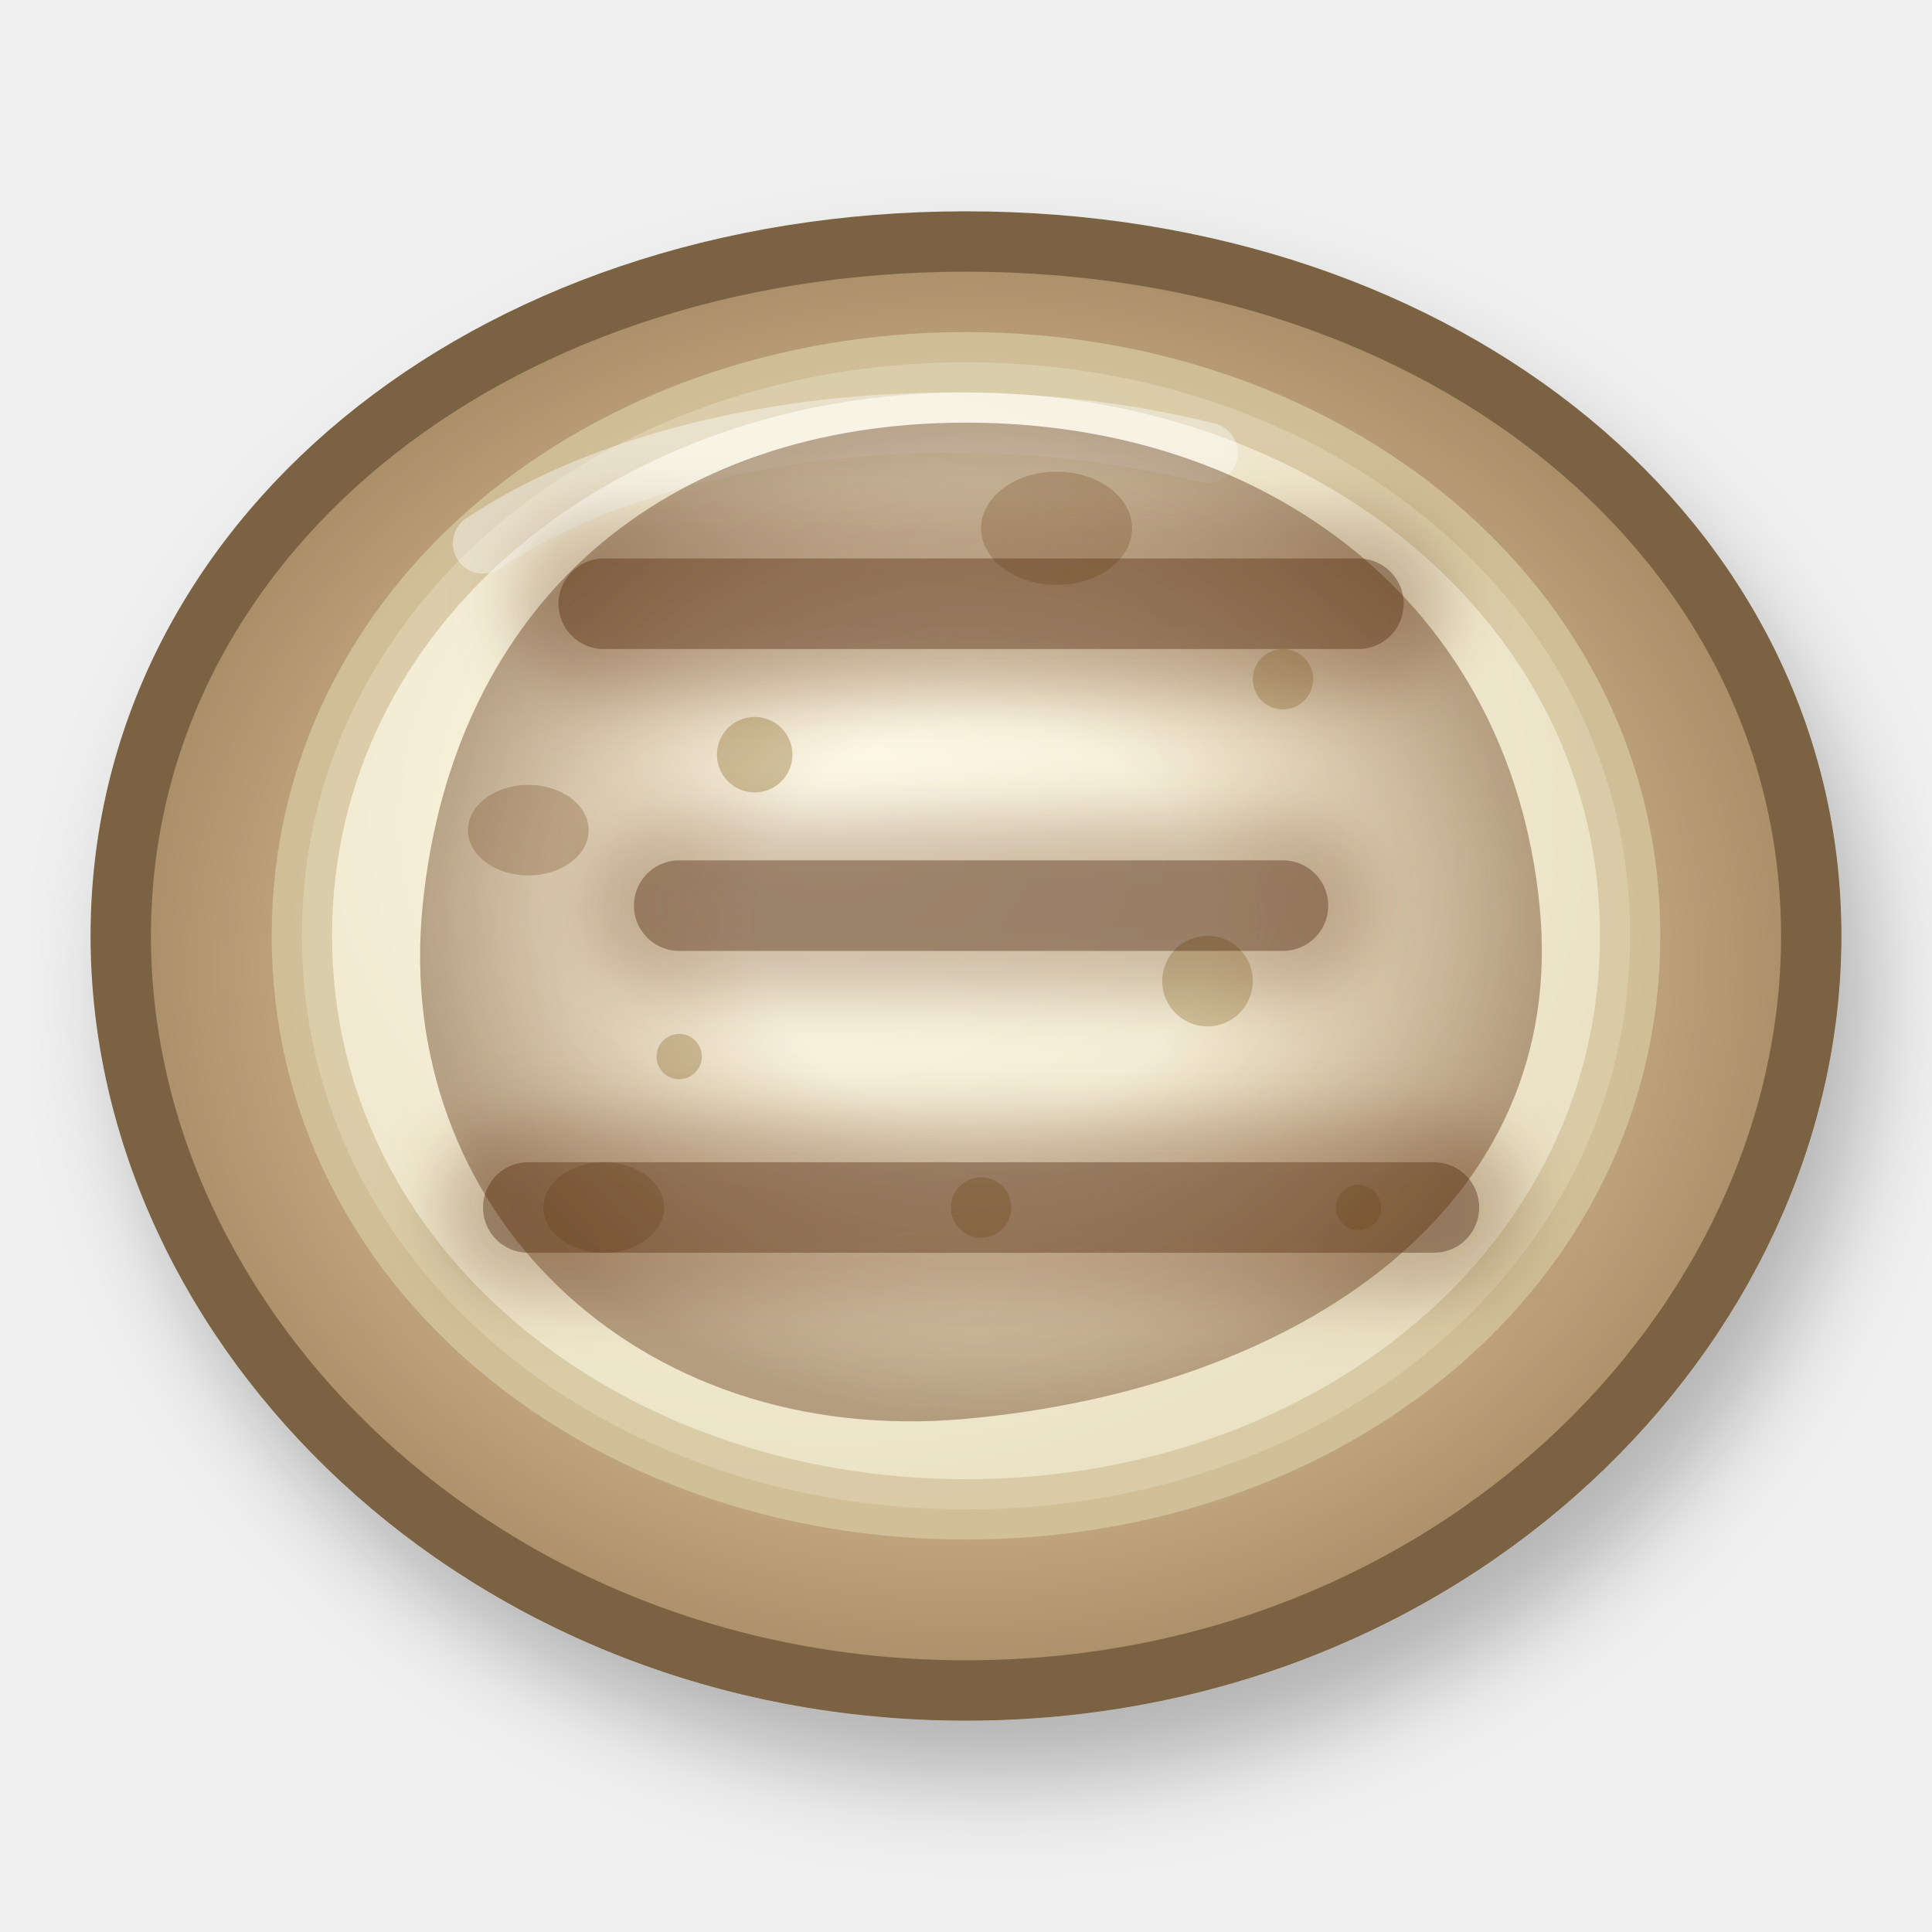
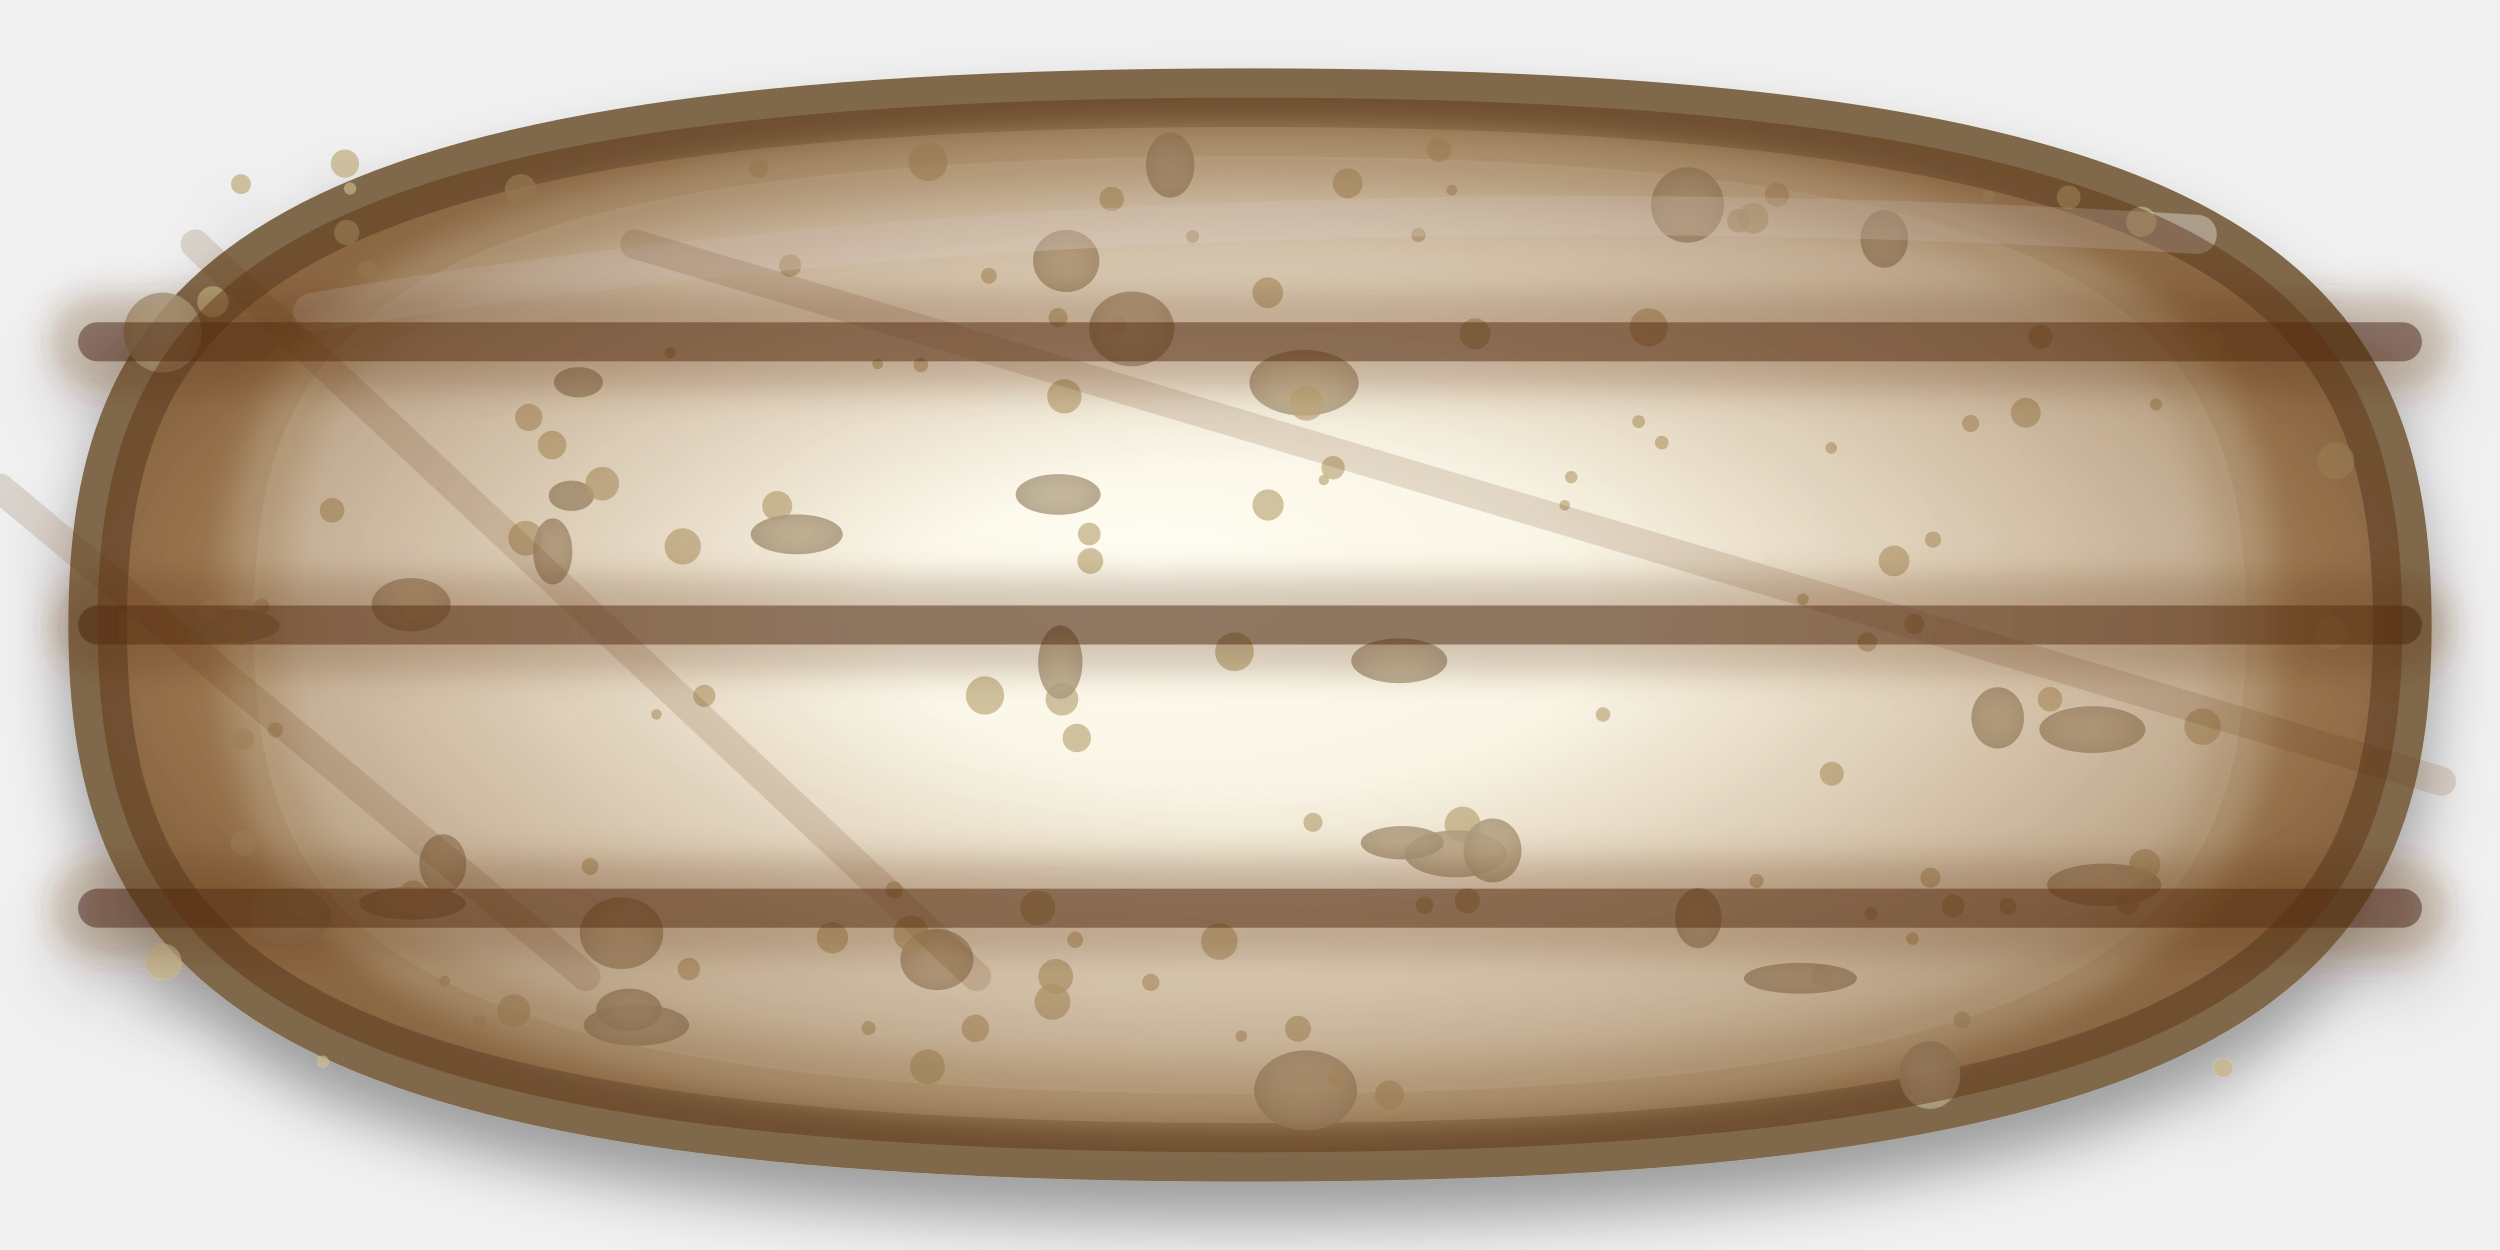
- <svg xmlns="http://www.w3.org/2000/svg" width="128" height="128" viewBox="0 0 128 128">
+ <svg xmlns="http://www.w3.org/2000/svg" width="512" height="256" viewBox="0 0 512 256">
  <defs>
-     <filter id="shadow" x="-20%" y="-20%" width="140%" height="140%">
-       <feDropShadow dx="2" dy="4" stdDeviation="3" flood-color="#000" flood-opacity="0.25" />
+     <filter id="shadow" x="-30%" y="-30%" width="160%" height="160%">
+       <feDropShadow dx="0" dy="8" stdDeviation="6" flood-color="#000" flood-opacity="0.35" />
+     </filter>
+     <filter id="inner-shadow">
+       <feOffset dx="0" dy="0" />
+       <feGaussianBlur stdDeviation="4" result="offset-blur" />
+       <feComposite operator="out" in="SourceGraphic" in2="offset-blur" result="inverse" />
+       <feFlood flood-color="black" flood-opacity="0.4" result="color" />
+       <feComposite operator="in" in="color" in2="inverse" result="shadow" />
+       <feComposite operator="over" in="shadow" in2="SourceGraphic" />
    </filter>
    <radialGradient id="crust-sourdough" cx="50%" cy="50%" r="50%">
-       <stop offset="60%" stop-color="#D4B88E" />
-       <stop offset="100%" stop-color="#A88D68" />
+       <stop offset="50%" stop-color="#DEC199" />
+       <stop offset="100%" stop-color="#B3956F" />
    </radialGradient>
-     <radialGradient id="inner-sourdough" cx="40%" cy="40%" r="60%">
-       <stop offset="0%" stop-color="#FFFBEA" />
-       <stop offset="100%" stop-color="#EBE2C5" />
+     <radialGradient id="inner-sourdough" cx="45%" cy="45%" r="65%">
+       <stop offset="0%" stop-color="#FFFDF2" />
+       <stop offset="100%" stop-color="#EFE7CF" />
    </radialGradient>
  </defs>
  <g filter="url(#shadow)">
-     <path d="M 64 16 C 96 16, 120 36, 120 62 C 120 88, 96 112, 64 112 C 32 112, 8 88, 8 62 C 8 36, 32 16, 64 16 Z" fill="url(#crust-sourdough)" stroke="#7A6242" stroke-width="4" stroke-linejoin="round" />
-     <path d="M 64 24 C 88 24, 108 40, 108 62 C 108 84, 88 100, 64 100 C 40 100, 20 84, 20 62 C 20 40, 40 24, 64 24 Z" fill="url(#inner-sourdough)" />
-     <path d="M 64 24 C 88 24, 108 40, 108 62 C 108 84, 88 100, 64 100 C 40 100, 20 84, 20 62 C 20 40, 40 24, 64 24 Z" fill="none" stroke="#D4C69F" stroke-width="4" opacity="0.8" />
+     <path d="M 256 20 C 460 20, 492 60, 492 128 C 492 196, 460 236, 256 236 C 52 236, 20 196, 20 128 C 20 60, 52 20, 256 20 Z" fill="url(#crust-sourdough)" stroke="#80694B" stroke-width="12" stroke-linejoin="round" />
+     <path d="M 256 32 C 436 32, 460 68, 460 128 C 460 188, 436 224, 256 224 C 76 224, 52 188, 52 128 C 52 68, 76 32, 256 32 Z" fill="url(#inner-sourdough)" />
+     <path d="M 256 32 C 436 32, 460 68, 460 128 C 460 188, 436 224, 256 224 C 76 224, 52 188, 52 128 C 52 68, 76 32, 256 32 Z" fill="none" stroke="#DFD1B0" stroke-width="12" opacity="0.85" filter="blur(3px)" />
    <g>
-       <circle cx="50" cy="50" r="2.5" fill="#C2B084" opacity="0.7" />
-       <circle cx="80" cy="65" r="3" fill="#C2B084" opacity="0.7" />
-       <circle cx="65" cy="80" r="2" fill="#C2B084" opacity="0.7" />
-       <circle cx="45" cy="70" r="1.5" fill="#C2B084" opacity="0.7" />
-       <circle cx="85" cy="45" r="2" fill="#C2B084" opacity="0.7" />
-       <ellipse cx="35" cy="55" rx="4" ry="3" fill="#C8B898" opacity="0.8" />
-       <ellipse cx="70" cy="35" rx="5" ry="3.75" fill="#C8B898" opacity="0.8" />
-       <ellipse cx="40" cy="80" rx="4" ry="3" fill="#C8B898" opacity="0.8" />
-       <circle cx="90" cy="80" r="1.5" fill="#C2B084" opacity="0.7" />
+       <circle cx="220.183" cy="192.487" r="1.65" fill="#C2B084" opacity="0.75" />
+       <circle cx="217.485" cy="143.206" r="3.345" fill="#C2B084" opacity="0.75" />
+       <circle cx="435.758" cy="184.79" r="2.532" fill="#C2B084" opacity="0.75" />
+       <ellipse cx="430.937" cy="181.212" rx="11.69" ry="4.342" fill="#C8B898" opacity="0.85" filter="url(#inner-shadow)" />
+       <circle cx="276.004" cy="37.553" r="3.059" fill="#C2B084" opacity="0.75" />
+       <circle cx="71.018" cy="47.625" r="2.593" fill="#C2B084" opacity="0.75" />
+       <circle cx="419.836" cy="143.208" r="2.524" fill="#C2B084" opacity="0.75" />
+       <circle cx="439.261" cy="177.089" r="3.204" fill="#C2B084" opacity="0.75" />
+       <circle cx="363.914" cy="39.888" r="2.487" fill="#C2B084" opacity="0.75" />
+       <ellipse cx="286.569" cy="135.322" rx="9.819" ry="4.581" fill="#C8B898" opacity="0.85" filter="url(#inner-shadow)" />
+       <circle cx="189.952" cy="218.464" r="3.546" fill="#C2B084" opacity="0.75" />
+       <ellipse cx="47.847" cy="128.165" rx="9.417" ry="3.372" fill="#C8B898" opacity="0.85" filter="url(#inner-shadow)" />
+       <ellipse cx="239.662" cy="33.794" rx="4.954" ry="6.684" fill="#C8B898" opacity="0.85" filter="url(#inner-shadow)" />
+       <circle cx="382.439" cy="131.464" r="2.005" fill="#C2B084" opacity="0.75" />
+       <circle cx="108.289" cy="85.491" r="2.8" fill="#C2B084" opacity="0.75" />
+       <ellipse cx="33.323" cy="68.095" rx="7.984" ry="8.171" fill="#C8B898" opacity="0.85" filter="url(#inner-shadow)" />
+       <ellipse cx="385.908" cy="48.907" rx="4.867" ry="5.914" fill="#C8B898" opacity="0.85" filter="url(#inner-shadow)" />
+       <circle cx="297.351" cy="38.923" r="1.117" fill="#C2B084" opacity="0.75" />
+       <circle cx="252.82" cy="133.476" r="3.967" fill="#C2B084" opacity="0.75" />
+       <ellipse cx="267.392" cy="223.315" rx="10.541" ry="8.181" fill="#C8B898" opacity="0.85" filter="url(#inner-shadow)" />
+       <circle cx="212.534" cy="185.938" r="3.559" fill="#C2B084" opacity="0.75" />
+       <circle cx="373.003" cy="199.825" r="2.295" fill="#C2B084" opacity="0.75" />
+       <ellipse cx="130.339" cy="209.939" rx="10.785" ry="4.203" fill="#C8B898" opacity="0.85" filter="url(#inner-shadow)" />
+       <circle cx="159.177" cy="103.63" r="3.075" fill="#C2B084" opacity="0.75" />
+       <ellipse cx="117.011" cy="101.537" rx="4.628" ry="3.099" fill="#C8B898" opacity="0.85" filter="url(#inner-shadow)" />
+       <circle cx="244.242" cy="48.435" r="1.329" fill="#C2B084" opacity="0.75" />
+       <circle cx="453.496" cy="69.861" r="2.131" fill="#C2B084" opacity="0.75" />
+       <circle cx="98.242" cy="209.223" r="1.39" fill="#C2B084" opacity="0.75" />
+       <circle cx="395.891" cy="110.507" r="1.667" fill="#C2B084" opacity="0.75" />
+       <circle cx="43.602" cy="61.811" r="3.198" fill="#C2B084" opacity="0.75" />
+       <ellipse cx="218.365" cy="53.448" rx="6.79" ry="6.352" fill="#C8B898" opacity="0.85" filter="url(#inner-shadow)" />
+       <circle cx="299.545" cy="168.87" r="3.678" fill="#C2B084" opacity="0.75" />
+       <circle cx="202.514" cy="56.477" r="1.625" fill="#C2B084" opacity="0.75" />
+       <circle cx="321.787" cy="97.725" r="1.272" fill="#C2B084" opacity="0.75" />
+       <circle cx="68.018" cy="104.519" r="2.529" fill="#C2B084" opacity="0.75" />
+       <ellipse cx="191.877" cy="196.521" rx="7.478" ry="6.242" fill="#C8B898" opacity="0.85" filter="url(#inner-shadow)" />
+       <circle cx="274" cy="220.714" r="1.937" fill="#C2B084" opacity="0.75" />
+       <circle cx="190.066" cy="33.091" r="3.989" fill="#C2B084" opacity="0.75" />
+       <ellipse cx="298.097" cy="174.873" rx="10.475" ry="4.793" fill="#C8B898" opacity="0.85" filter="url(#inner-shadow)" />
+       <ellipse cx="84.203" cy="123.848" rx="8.079" ry="5.448" fill="#C8B898" opacity="0.85" filter="url(#inner-shadow)" />
+       <circle cx="273.017" cy="95.785" r="2.396" fill="#C2B084" opacity="0.75" />
+       <circle cx="229.008" cy="66.449" r="1.596" fill="#C2B084" opacity="0.75" />
+       <circle cx="223.295" cy="114.889" r="2.651" fill="#C2B084" opacity="0.75" />
+       <circle cx="383.161" cy="187.155" r="1.331" fill="#C2B084" opacity="0.75" />
+       <circle cx="335.582" cy="86.36" r="1.317" fill="#C2B084" opacity="0.75" />
+       <circle cx="42.953" cy="124.96" r="2.206" fill="#C2B084" opacity="0.75" />
+       <ellipse cx="118.451" cy="78.283" rx="5.011" ry="3.088" fill="#C8B898" opacity="0.85" filter="url(#inner-shadow)" />
+       <circle cx="107.668" cy="110.221" r="3.561" fill="#C2B084" opacity="0.75" />
+       <circle cx="141.074" cy="198.462" r="2.3" fill="#C2B084" opacity="0.75" />
+       <circle cx="220.537" cy="151.146" r="2.919" fill="#C2B084" opacity="0.75" />
+       <circle cx="227.671" cy="40.725" r="2.513" fill="#C2B084" opacity="0.75" />
+       <circle cx="411.218" cy="185.598" r="1.733" fill="#C2B084" opacity="0.75" />
+       <circle cx="170.491" cy="192.049" r="3.212" fill="#C2B084" opacity="0.75" />
+       <circle cx="340.322" cy="90.641" r="1.401" fill="#C2B084" opacity="0.75" />
+       <circle cx="407.244" cy="40.277" r="1.259" fill="#C2B084" opacity="0.75" />
+       <ellipse cx="90.691" cy="176.938" rx="4.788" ry="6.088" fill="#C8B898" opacity="0.85" filter="url(#inner-shadow)" />
+       <circle cx="144.241" cy="142.525" r="2.274" fill="#C2B084" opacity="0.75" />
+       <ellipse cx="428.52" cy="149.421" rx="10.852" ry="4.783" fill="#C8B898" opacity="0.85" filter="url(#inner-shadow)" />
+       <circle cx="337.64" cy="67.06" r="3.916" fill="#C2B084" opacity="0.75" />
+       <circle cx="201.727" cy="142.434" r="3.914" fill="#C2B084" opacity="0.75" />
+       <circle cx="113.073" cy="91.137" r="2.931" fill="#C2B084" opacity="0.75" />
+       <circle cx="271.111" cy="98.303" r="1.072" fill="#C2B084" opacity="0.75" />
+       <circle cx="49.349" cy="37.716" r="2.045" fill="#C2B084" opacity="0.75" />
+       <circle cx="123.344" cy="99.063" r="3.445" fill="#C2B084" opacity="0.75" />
+       <circle cx="155.411" cy="34.449" r="2.017" fill="#C2B084" opacity="0.75" />
+       <circle cx="414.867" cy="84.533" r="3.065" fill="#C2B084" opacity="0.75" />
+       <circle cx="48.692" cy="129.732" r="2.422" fill="#C2B084" opacity="0.75" />
+       <circle cx="451.095" cy="148.813" r="3.748" fill="#C2B084" opacity="0.75" />
+       <circle cx="70.642" cy="33.523" r="2.904" fill="#C2B084" opacity="0.75" />
+       <circle cx="438.563" cy="45.416" r="3.107" fill="#C2B084" opacity="0.75" />
+       <circle cx="391.664" cy="192.234" r="1.282" fill="#C2B084" opacity="0.75" />
+       <circle cx="105.245" cy="207.007" r="3.395" fill="#C2B084" opacity="0.75" />
+       <circle cx="403.591" cy="86.746" r="1.753" fill="#C2B084" opacity="0.75" />
+       <ellipse cx="368.728" cy="200.356" rx="11.569" ry="3.147" fill="#C8B898" opacity="0.85" filter="url(#inner-shadow)" />
+       <circle cx="302.088" cy="68.375" r="3.178" fill="#C2B084" opacity="0.75" />
+       <ellipse cx="395.223" cy="220.161" rx="6.227" ry="6.937" fill="#C8B898" opacity="0.85" filter="url(#inner-shadow)" />
+       <ellipse cx="217.149" cy="135.63" rx="4.534" ry="7.531" fill="#C8B898" opacity="0.85" filter="url(#inner-shadow)" />
+       <circle cx="477.475" cy="129.716" r="3.398" fill="#C2B084" opacity="0.75" />
+       <circle cx="417.913" cy="69.001" r="2.491" fill="#C2B084" opacity="0.75" />
+       <circle cx="395.352" cy="179.758" r="2.063" fill="#C2B084" opacity="0.75" />
+       <ellipse cx="305.672" cy="174.178" rx="5.923" ry="6.541" fill="#C8B898" opacity="0.85" filter="url(#inner-shadow)" />
+       <circle cx="249.727" cy="192.81" r="3.75" fill="#C2B084" opacity="0.75" />
+       <circle cx="375.149" cy="158.469" r="2.457" fill="#C2B084" opacity="0.75" />
+       <ellipse cx="84.463" cy="184.983" rx="10.916" ry="3.349" fill="#C8B898" opacity="0.85" filter="url(#inner-shadow)" />
+       <circle cx="387.896" cy="114.882" r="3.15" fill="#C2B084" opacity="0.75" />
+       <circle cx="328.302" cy="146.325" r="1.488" fill="#C2B084" opacity="0.75" />
+       <ellipse cx="267.071" cy="78.387" rx="11.181" ry="6.736" fill="#C8B898" opacity="0.85" filter="url(#inner-shadow)" />
+       <circle cx="66.129" cy="217.371" r="1.205" fill="#C2B084" opacity="0.75" />
+       <circle cx="106.639" cy="38.912" r="3.253" fill="#C2B084" opacity="0.75" />
+       <circle cx="294.739" cy="30.655" r="2.49" fill="#C2B084" opacity="0.75" />
+       <circle cx="300.492" cy="184.509" r="2.589" fill="#C2B084" opacity="0.75" />
+       <circle cx="84.648" cy="183.117" r="2.819" fill="#C2B084" opacity="0.75" />
+       <circle cx="183.114" cy="182.246" r="1.756" fill="#C2B084" opacity="0.75" />
+       <circle cx="359.023" cy="44.733" r="3.154" fill="#C2B084" opacity="0.75" />
+       <circle cx="179.741" cy="74.528" r="1.099" fill="#C2B084" opacity="0.75" />
+       <ellipse cx="287.182" cy="172.593" rx="8.489" ry="3.41" fill="#C8B898" opacity="0.85" filter="url(#inner-shadow)" />
+       <ellipse cx="127.285" cy="191.109" rx="8.545" ry="7.339" fill="#C8B898" opacity="0.85" filter="url(#inner-shadow)" />
+       <circle cx="375.042" cy="91.742" r="1.189" fill="#C2B084" opacity="0.75" />
+       <circle cx="217.985" cy="81.179" r="3.509" fill="#C2B084" opacity="0.75" />
+       <circle cx="49.853" cy="172.649" r="2.651" fill="#C2B084" opacity="0.75" />
+       <circle cx="91.044" cy="200.934" r="1.129" fill="#C2B084" opacity="0.75" />
+       <circle cx="177.866" cy="210.556" r="1.448" fill="#C2B084" opacity="0.75" />
+       <circle cx="53.597" cy="124.123" r="1.585" fill="#C2B084" opacity="0.75" />
+       <circle cx="216.219" cy="199.967" r="3.559" fill="#C2B084" opacity="0.75" />
+       <circle cx="216.691" cy="65.045" r="1.953" fill="#C2B084" opacity="0.75" />
+       <circle cx="290.501" cy="48.126" r="1.469" fill="#C2B084" opacity="0.75" />
+       <circle cx="223.085" cy="109.365" r="2.326" fill="#C2B084" opacity="0.75" />
+       <circle cx="134.442" cy="146.308" r="1.074" fill="#C2B084" opacity="0.75" />
+       <ellipse cx="163.172" cy="109.434" rx="9.417" ry="4.074" fill="#C8B898" opacity="0.85" filter="url(#inner-shadow)" />
+       <circle cx="265.831" cy="210.697" r="2.666" fill="#C2B084" opacity="0.75" />
+       <circle cx="259.638" cy="59.941" r="3.144" fill="#C2B084" opacity="0.75" />
+       <circle cx="71.697" cy="38.611" r="1.258" fill="#C2B084" opacity="0.75" />
+       <circle cx="478.37" cy="94.392" r="3.768" fill="#C2B084" opacity="0.75" />
+       <circle cx="401.842" cy="208.901" r="1.722" fill="#C2B084" opacity="0.75" />
+       <circle cx="267.586" cy="82.61" r="3.555" fill="#C2B084" opacity="0.75" />
+       <ellipse cx="231.77" cy="67.354" rx="8.727" ry="7.652" fill="#C8B898" opacity="0.85" filter="url(#inner-shadow)" />
+       <circle cx="291.737" cy="185.406" r="1.796" fill="#C2B084" opacity="0.75" />
+       <circle cx="188.593" cy="74.717" r="1.514" fill="#C2B084" opacity="0.75" />
+       <circle cx="356.109" cy="45.197" r="2.434" fill="#C2B084" opacity="0.75" />
+       <circle cx="139.83" cy="111.904" r="3.713" fill="#C2B084" opacity="0.75" />
+       <circle cx="455.281" cy="218.67" r="1.977" fill="#C2B084" opacity="0.75" />
+       <circle cx="369.237" cy="122.733" r="1.2" fill="#C2B084" opacity="0.75" />
+       <circle cx="75.295" cy="55.245" r="1.96" fill="#C2B084" opacity="0.75" />
+       <ellipse cx="347.807" cy="188.014" rx="4.754" ry="6.155" fill="#C8B898" opacity="0.85" filter="url(#inner-shadow)" />
+       <circle cx="259.7" cy="103.419" r="3.195" fill="#C2B084" opacity="0.75" />
+       <circle cx="235.687" cy="201.199" r="1.773" fill="#C2B084" opacity="0.75" />
+       <circle cx="137.242" cy="72.315" r="1.162" fill="#C2B084" opacity="0.75" />
+       <ellipse cx="113.189" cy="112.932" rx="4.016" ry="6.764" fill="#C8B898" opacity="0.85" filter="url(#inner-shadow)" />
+       <circle cx="186.606" cy="191.183" r="3.635" fill="#C2B084" opacity="0.75" />
+       <circle cx="423.664" cy="40.423" r="2.435" fill="#C2B084" opacity="0.75" />
+       <circle cx="199.77" cy="210.617" r="2.817" fill="#C2B084" opacity="0.75" />
+       <circle cx="392.088" cy="127.813" r="2.053" fill="#C2B084" opacity="0.75" />
+       <ellipse cx="59.154" cy="187.523" rx="8.697" ry="5.826" fill="#C8B898" opacity="0.85" filter="url(#inner-shadow)" />
+       <circle cx="161.821" cy="54.382" r="2.287" fill="#C2B084" opacity="0.75" />
+       <circle cx="441.554" cy="82.833" r="1.26" fill="#C2B084" opacity="0.75" />
+       <circle cx="56.368" cy="149.509" r="1.561" fill="#C2B084" opacity="0.75" />
+       <circle cx="268.903" cy="168.421" r="1.955" fill="#C2B084" opacity="0.75" />
+       <circle cx="284.558" cy="224.264" r="2.988" fill="#C2B084" opacity="0.75" />
+       <ellipse cx="128.829" cy="206.809" rx="6.748" ry="4.324" fill="#C8B898" opacity="0.85" filter="url(#inner-shadow)" />
+       <circle cx="320.469" cy="103.48" r="1.082" fill="#C2B084" opacity="0.75" />
+       <circle cx="254.22" cy="212.212" r="1.19" fill="#C2B084" opacity="0.75" />
+       <ellipse cx="409.131" cy="147.016" rx="5.386" ry="6.269" fill="#C8B898" opacity="0.85" filter="url(#inner-shadow)" />
+       <circle cx="33.498" cy="196.971" r="3.688" fill="#C2B084" opacity="0.75" />
+       <circle cx="359.761" cy="180.436" r="1.448" fill="#C2B084" opacity="0.75" />
+       <circle cx="215.537" cy="205.208" r="3.657" fill="#C2B084" opacity="0.75" />
+       <circle cx="49.739" cy="151.408" r="2.277" fill="#C2B084" opacity="0.75" />
+       <ellipse cx="345.609" cy="41.969" rx="7.467" ry="7.721" fill="#C8B898" opacity="0.85" filter="url(#inner-shadow)" />
+       <circle cx="399.994" cy="185.517" r="2.339" fill="#C2B084" opacity="0.75" />
+       <ellipse cx="216.706" cy="101.264" rx="8.698" ry="4.158" fill="#C8B898" opacity="0.85" filter="url(#inner-shadow)" />
+       <circle cx="120.855" cy="177.45" r="1.727" fill="#C2B084" opacity="0.75" />
    </g>
-     <path d="M 32 36 C 44 28, 64 26, 80 30" fill="none" stroke="#FFFFFF" stroke-width="4" stroke-linecap="round" opacity="0.4" />
-     <path d="M 40 40 L 90 40 M 45 60 L 85 60 M 35 80 L 95 80" fill="none" stroke="#6b3e1b" stroke-width="12" stroke-linecap="round" opacity="0.3" filter="blur(2px)" />
-     <path d="M 40 40 L 90 40 M 45 60 L 85 60 M 35 80 L 95 80" fill="none" stroke="#4a260d" stroke-width="6" stroke-linecap="round" opacity="0.4" />
+     <path d="M 64 64 C 180 44, 320 40, 450 48" fill="none" stroke="#FFFFFF" stroke-width="8" stroke-linecap="round" opacity="0.35" />
+     <path d="M 20 70 L 492 70 M 20 128 L 492 128 M 20 186 L 492 186" fill="none" stroke="#5c2f0d" stroke-width="20" stroke-linecap="round" opacity="0.25" filter="blur(3px)" />
+     <path d="M 20 70 L 492 70 M 20 128 L 492 128 M 20 186 L 492 186" fill="none" stroke="#4a260d" stroke-width="8" stroke-linecap="round" opacity="0.5" />
+     <path d="M 40 50 L 200 200 M 130 50 L 500 160 M 0 100 L 120 200" fill="none" stroke="#5c2f0d" stroke-width="6" stroke-linecap="round" opacity="0.15" />
    <radialGradient id="toast-grad" cx="50%" cy="50%" r="50%">
-       <stop offset="40%" stop-color="#8a4d1f" stop-opacity="0" />
-       <stop offset="100%" stop-color="#5c2f0d" stop-opacity="0.4" />
+       <stop offset="30%" stop-color="#8a4d1f" stop-opacity="0" />
+       <stop offset="100%" stop-color="#5c2f0d" stop-opacity="0.45" />
    </radialGradient>
-     <path d="M 64 28 C 84 28, 100 40, 102 60 C 104 80, 86 92, 64 94 C 42 96, 26 80, 28 60 C 30 40, 44 28, 64 28 Z" fill="url(#toast-grad)" />
+     <path d="M 256 20 C 460 20, 492 60, 492 128 C 492 196, 460 236, 256 236 C 52 236, 20 196, 20 128 C 20 60, 52 20, 256 20 Z" fill="url(#toast-grad)" />
  </g>
</svg>
